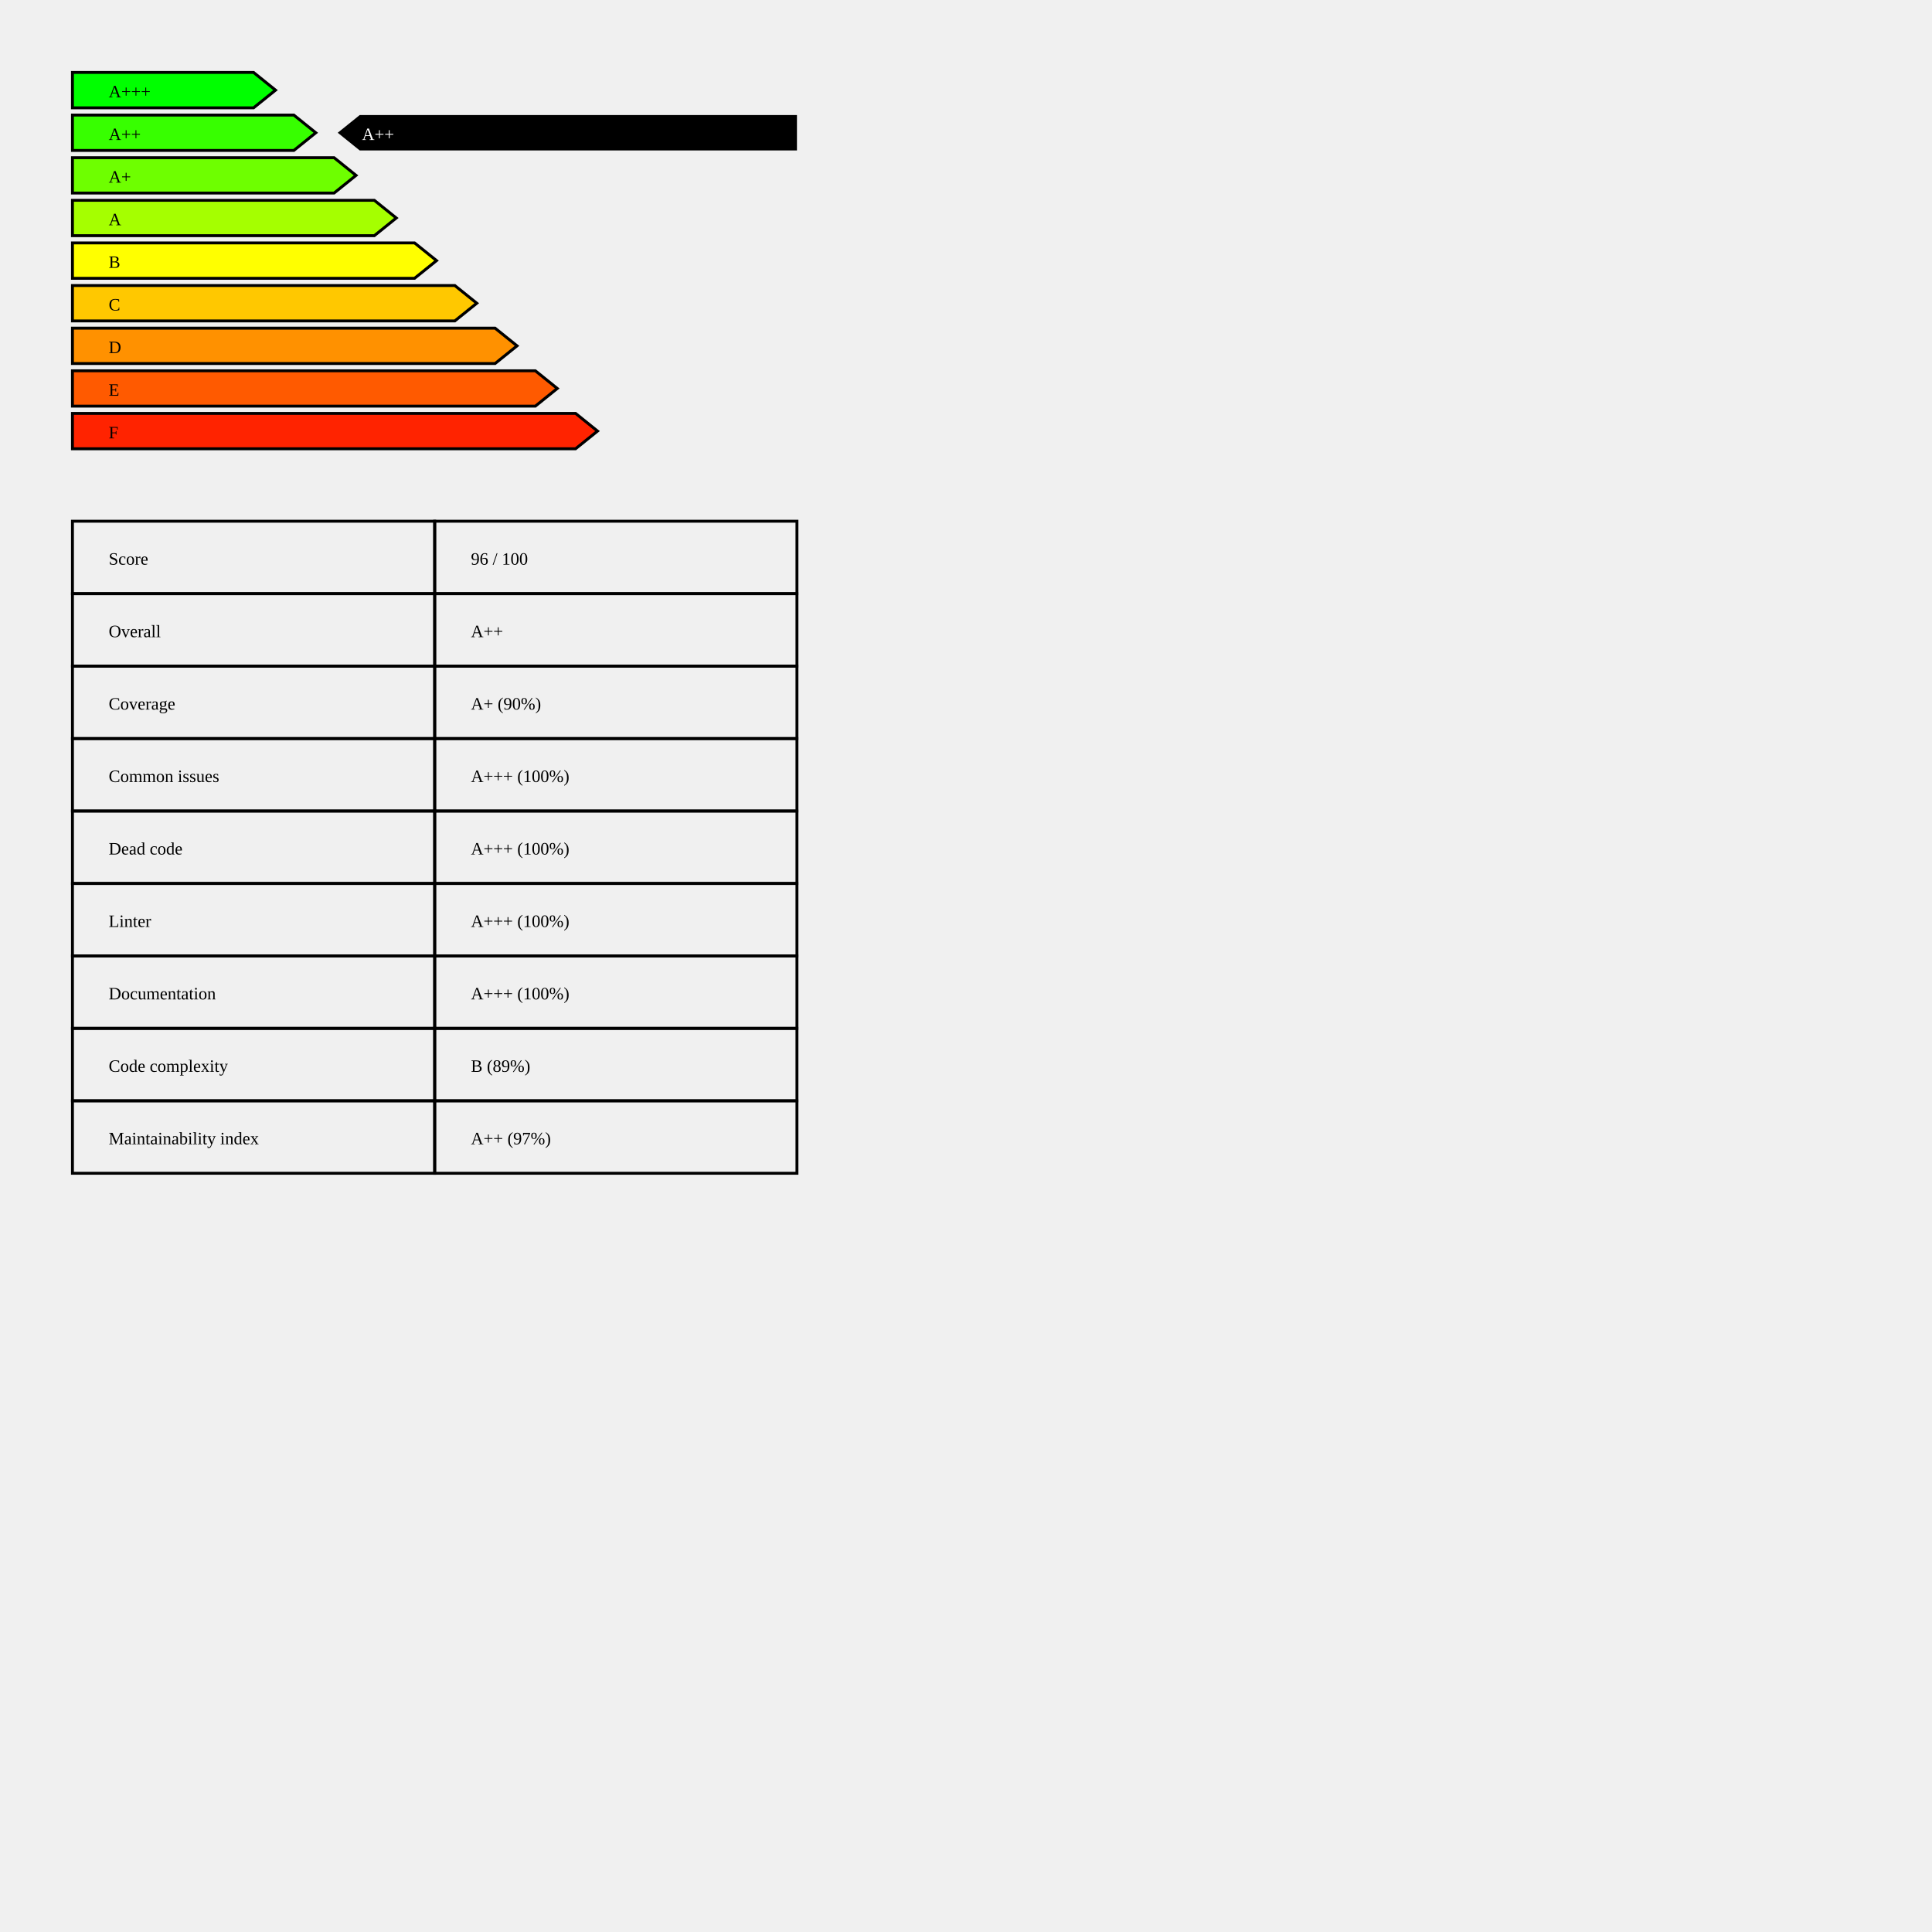
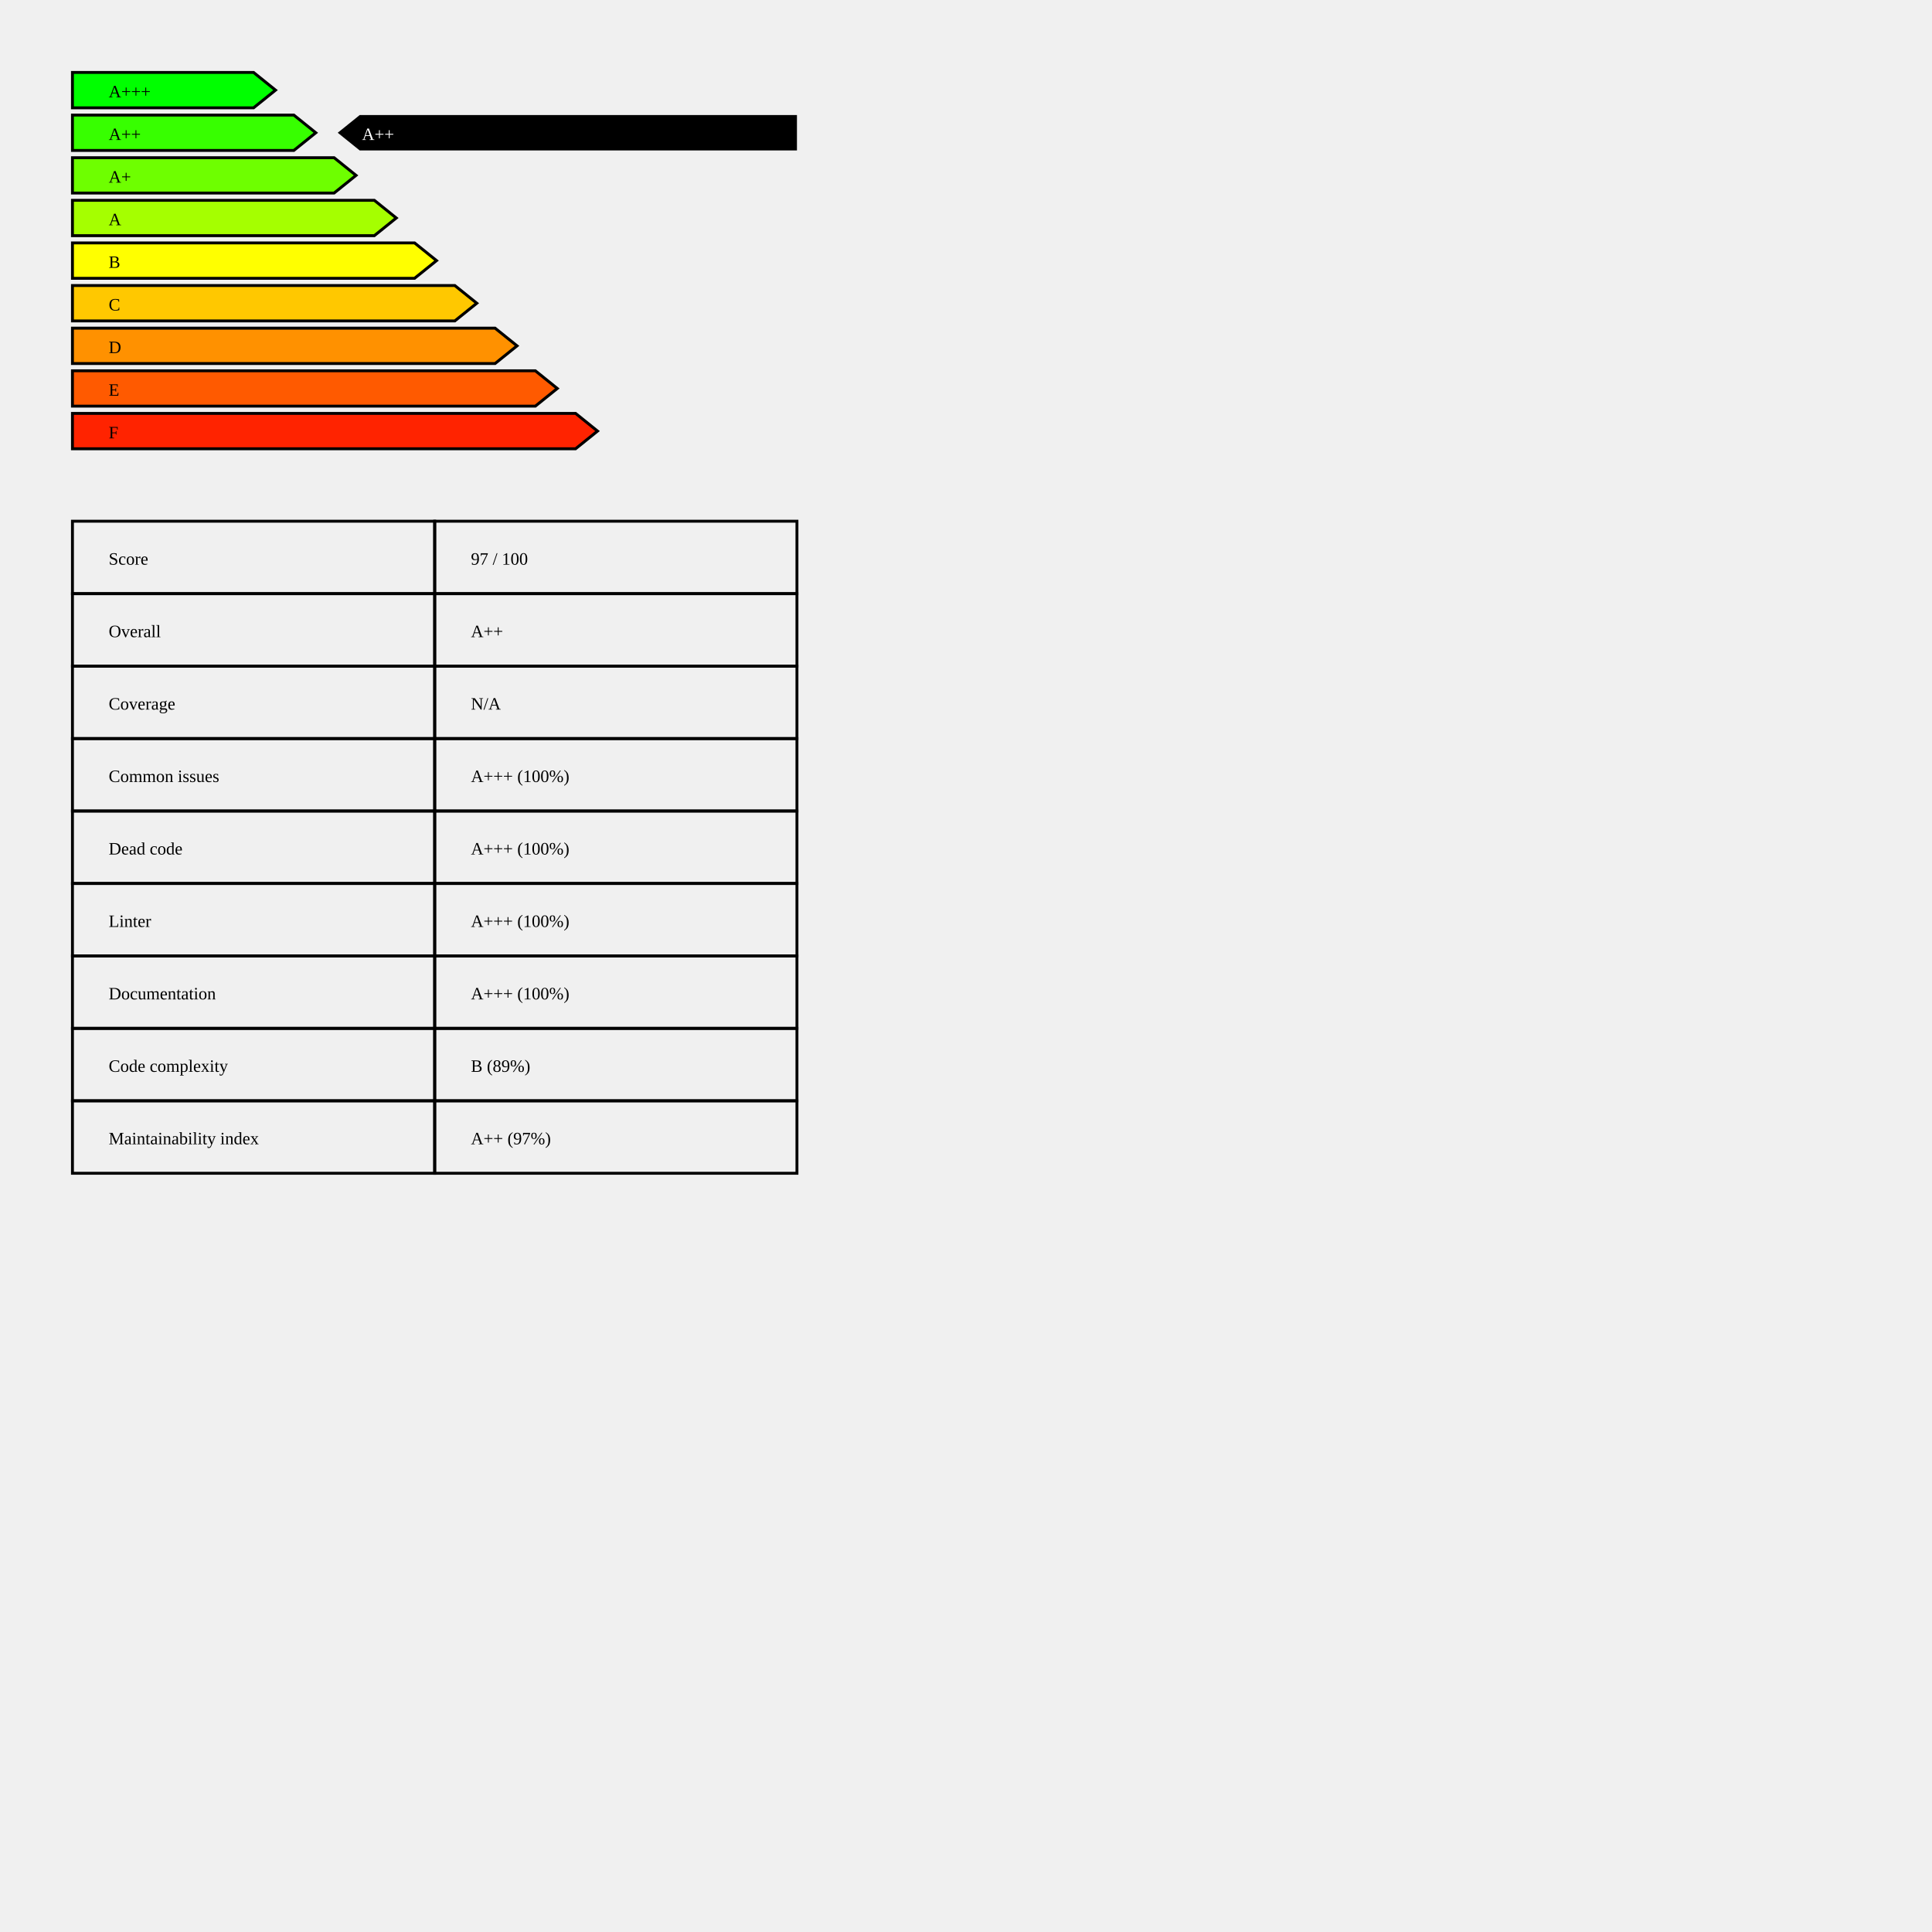
<svg xmlns="http://www.w3.org/2000/svg" baseProfile="full" height="1000pt" version="1.1" width="1000pt">
  <defs />
  <polygon points="50,50.0 175.0,50.0 190.152,62.206 175.0,74.412 50,74.412 50,50.0" style="fill:rgb(0 255 0);stroke:black;stroke-width:2;" />
  <text x="75.0" y="67.206">A+++</text>
  <polygon points="50,79.412 202.778,79.412 217.929,91.618 202.778,103.824 50,103.824 50,79.412" style="fill:rgb(55 255 0);stroke:black;stroke-width:2;" />
  <text x="75.0" y="96.618">A++</text>
  <polygon points="50,108.824 230.556,108.824 245.707,121.029 230.556,133.235 50,133.235 50,108.824" style="fill:rgb(110 255 0);stroke:black;stroke-width:2;" />
  <text x="75.0" y="126.029">A+</text>
  <polygon points="50,138.235 258.333,138.235 273.485,150.441 258.333,162.647 50,162.647 50,138.235" style="fill:rgb(165 255 0);stroke:black;stroke-width:2;" />
  <text x="75.0" y="155.441">A</text>
  <polygon points="50,167.647 286.111,167.647 301.263,179.853 286.111,192.059 50,192.059 50,167.647" style="fill:rgb(255 255 0);stroke:black;stroke-width:2;" />
  <text x="75.0" y="184.853">B</text>
  <polygon points="50,197.059 313.889,197.059 329.04,209.265 313.889,221.471 50,221.471 50,197.059" style="fill:rgb(255 200 0);stroke:black;stroke-width:2;" />
  <text x="75.0" y="214.265">C</text>
  <polygon points="50,226.471 341.667,226.471 356.818,238.676 341.667,250.882 50,250.882 50,226.471" style="fill:rgb(255 145 0);stroke:black;stroke-width:2;" />
  <text x="75.0" y="243.676">D</text>
  <polygon points="50,255.882 369.444,255.882 384.596,268.088 369.444,280.294 50,280.294 50,255.882" style="fill:rgb(255 90 0);stroke:black;stroke-width:2;" />
  <text x="75.0" y="273.088">E</text>
  <polygon points="50,285.294 397.222,285.294 412.374,297.5 397.222,309.706 50,309.706 50,285.294" style="fill:rgb(255 35 0);stroke:black;stroke-width:2;" />
  <text x="75.0" y="302.5">F</text>
  <polygon points="248.232,79.412 233.081,91.618 248.232,103.824 550,103.824 550,79.412" style="fill:black;" />
  <text fill="white" x="249.798" y="96.618">A++</text>
  <text x="75.0" y="389.706">Score</text>
-   <text x="325.0" y="389.706">96 / 100</text>
+   <text x="325.0" y="389.706">97 / 100</text>
  <polygon points="50,359.706 300,359.706 300,409.706 50,409.706 50,359.706" style="fill:none; stroke:black;stroke-width:2;" />
  <polygon points="300,359.706 550,359.706 550,409.706 300,409.706 300,359.706" style="fill:none; stroke:black;stroke-width:2;" />
  <text x="75.0" y="439.706">Overall</text>
  <text x="325.0" y="439.706">A++</text>
  <polygon points="50,409.706 300,409.706 300,459.706 50,459.706 50,409.706" style="fill:none; stroke:black;stroke-width:2;" />
  <polygon points="300,409.706 550,409.706 550,459.706 300,459.706 300,409.706" style="fill:none; stroke:black;stroke-width:2;" />
  <text x="75.0" y="489.706">Coverage</text>
-   <text x="325.0" y="489.706">A+  (90%)</text>
+   <text x="325.0" y="489.706">N/A</text>
  <polygon points="50,459.706 300,459.706 300,509.706 50,509.706 50,459.706" style="fill:none; stroke:black;stroke-width:2;" />
  <polygon points="300,459.706 550,459.706 550,509.706 300,509.706 300,459.706" style="fill:none; stroke:black;stroke-width:2;" />
  <text x="75.0" y="539.706">Common issues</text>
  <text x="325.0" y="539.706">A+++  (100%)</text>
  <polygon points="50,509.706 300,509.706 300,559.706 50,559.706 50,509.706" style="fill:none; stroke:black;stroke-width:2;" />
  <polygon points="300,509.706 550,509.706 550,559.706 300,559.706 300,509.706" style="fill:none; stroke:black;stroke-width:2;" />
  <text x="75.0" y="589.706">Dead code</text>
  <text x="325.0" y="589.706">A+++  (100%)</text>
  <polygon points="50,559.706 300,559.706 300,609.706 50,609.706 50,559.706" style="fill:none; stroke:black;stroke-width:2;" />
  <polygon points="300,559.706 550,559.706 550,609.706 300,609.706 300,559.706" style="fill:none; stroke:black;stroke-width:2;" />
  <text x="75.0" y="639.706">Linter</text>
  <text x="325.0" y="639.706">A+++  (100%)</text>
  <polygon points="50,609.706 300,609.706 300,659.706 50,659.706 50,609.706" style="fill:none; stroke:black;stroke-width:2;" />
  <polygon points="300,609.706 550,609.706 550,659.706 300,659.706 300,609.706" style="fill:none; stroke:black;stroke-width:2;" />
  <text x="75.0" y="689.706">Documentation</text>
  <text x="325.0" y="689.706">A+++  (100%)</text>
  <polygon points="50,659.706 300,659.706 300,709.706 50,709.706 50,659.706" style="fill:none; stroke:black;stroke-width:2;" />
  <polygon points="300,659.706 550,659.706 550,709.706 300,709.706 300,659.706" style="fill:none; stroke:black;stroke-width:2;" />
  <text x="75.0" y="739.706">Code complexity</text>
  <text x="325.0" y="739.706">B  (89%)</text>
  <polygon points="50,709.706 300,709.706 300,759.706 50,759.706 50,709.706" style="fill:none; stroke:black;stroke-width:2;" />
  <polygon points="300,709.706 550,709.706 550,759.706 300,759.706 300,709.706" style="fill:none; stroke:black;stroke-width:2;" />
  <text x="75.0" y="789.706">Maintainability index</text>
  <text x="325.0" y="789.706">A++  (97%)</text>
  <polygon points="50,759.706 300,759.706 300,809.706 50,809.706 50,759.706" style="fill:none; stroke:black;stroke-width:2;" />
  <polygon points="300,759.706 550,759.706 550,809.706 300,809.706 300,759.706" style="fill:none; stroke:black;stroke-width:2;" />
</svg>
